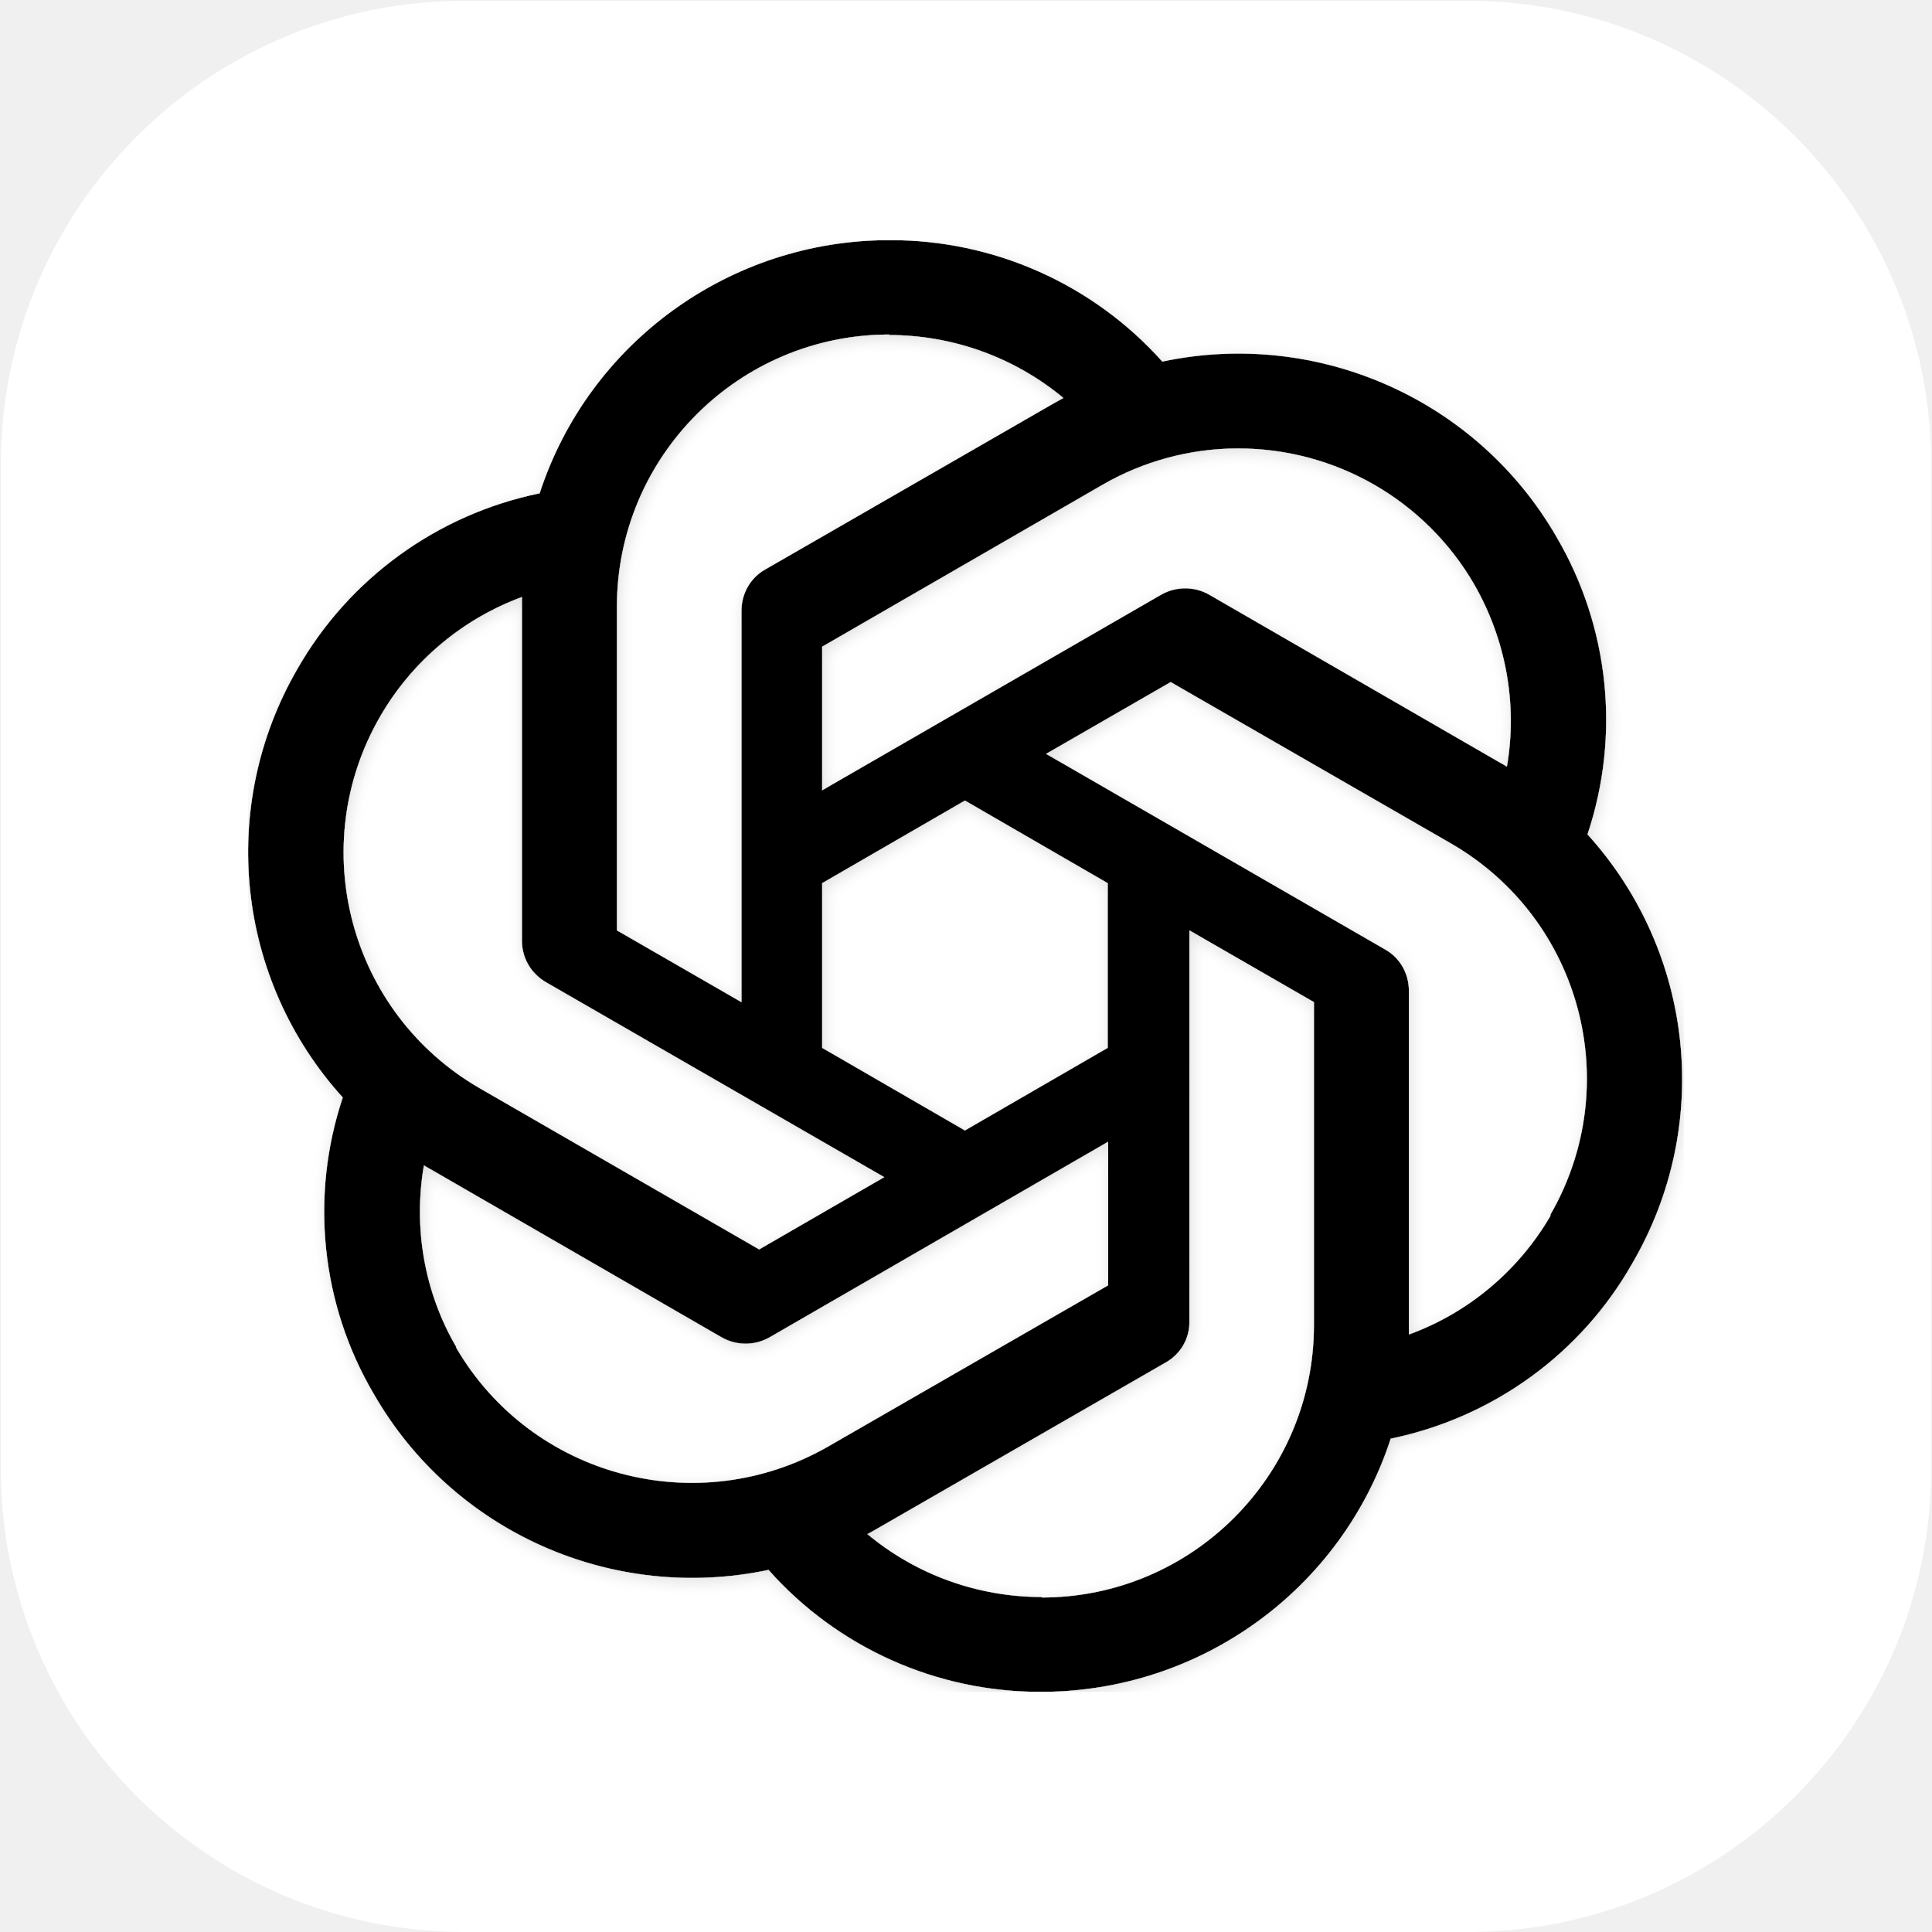
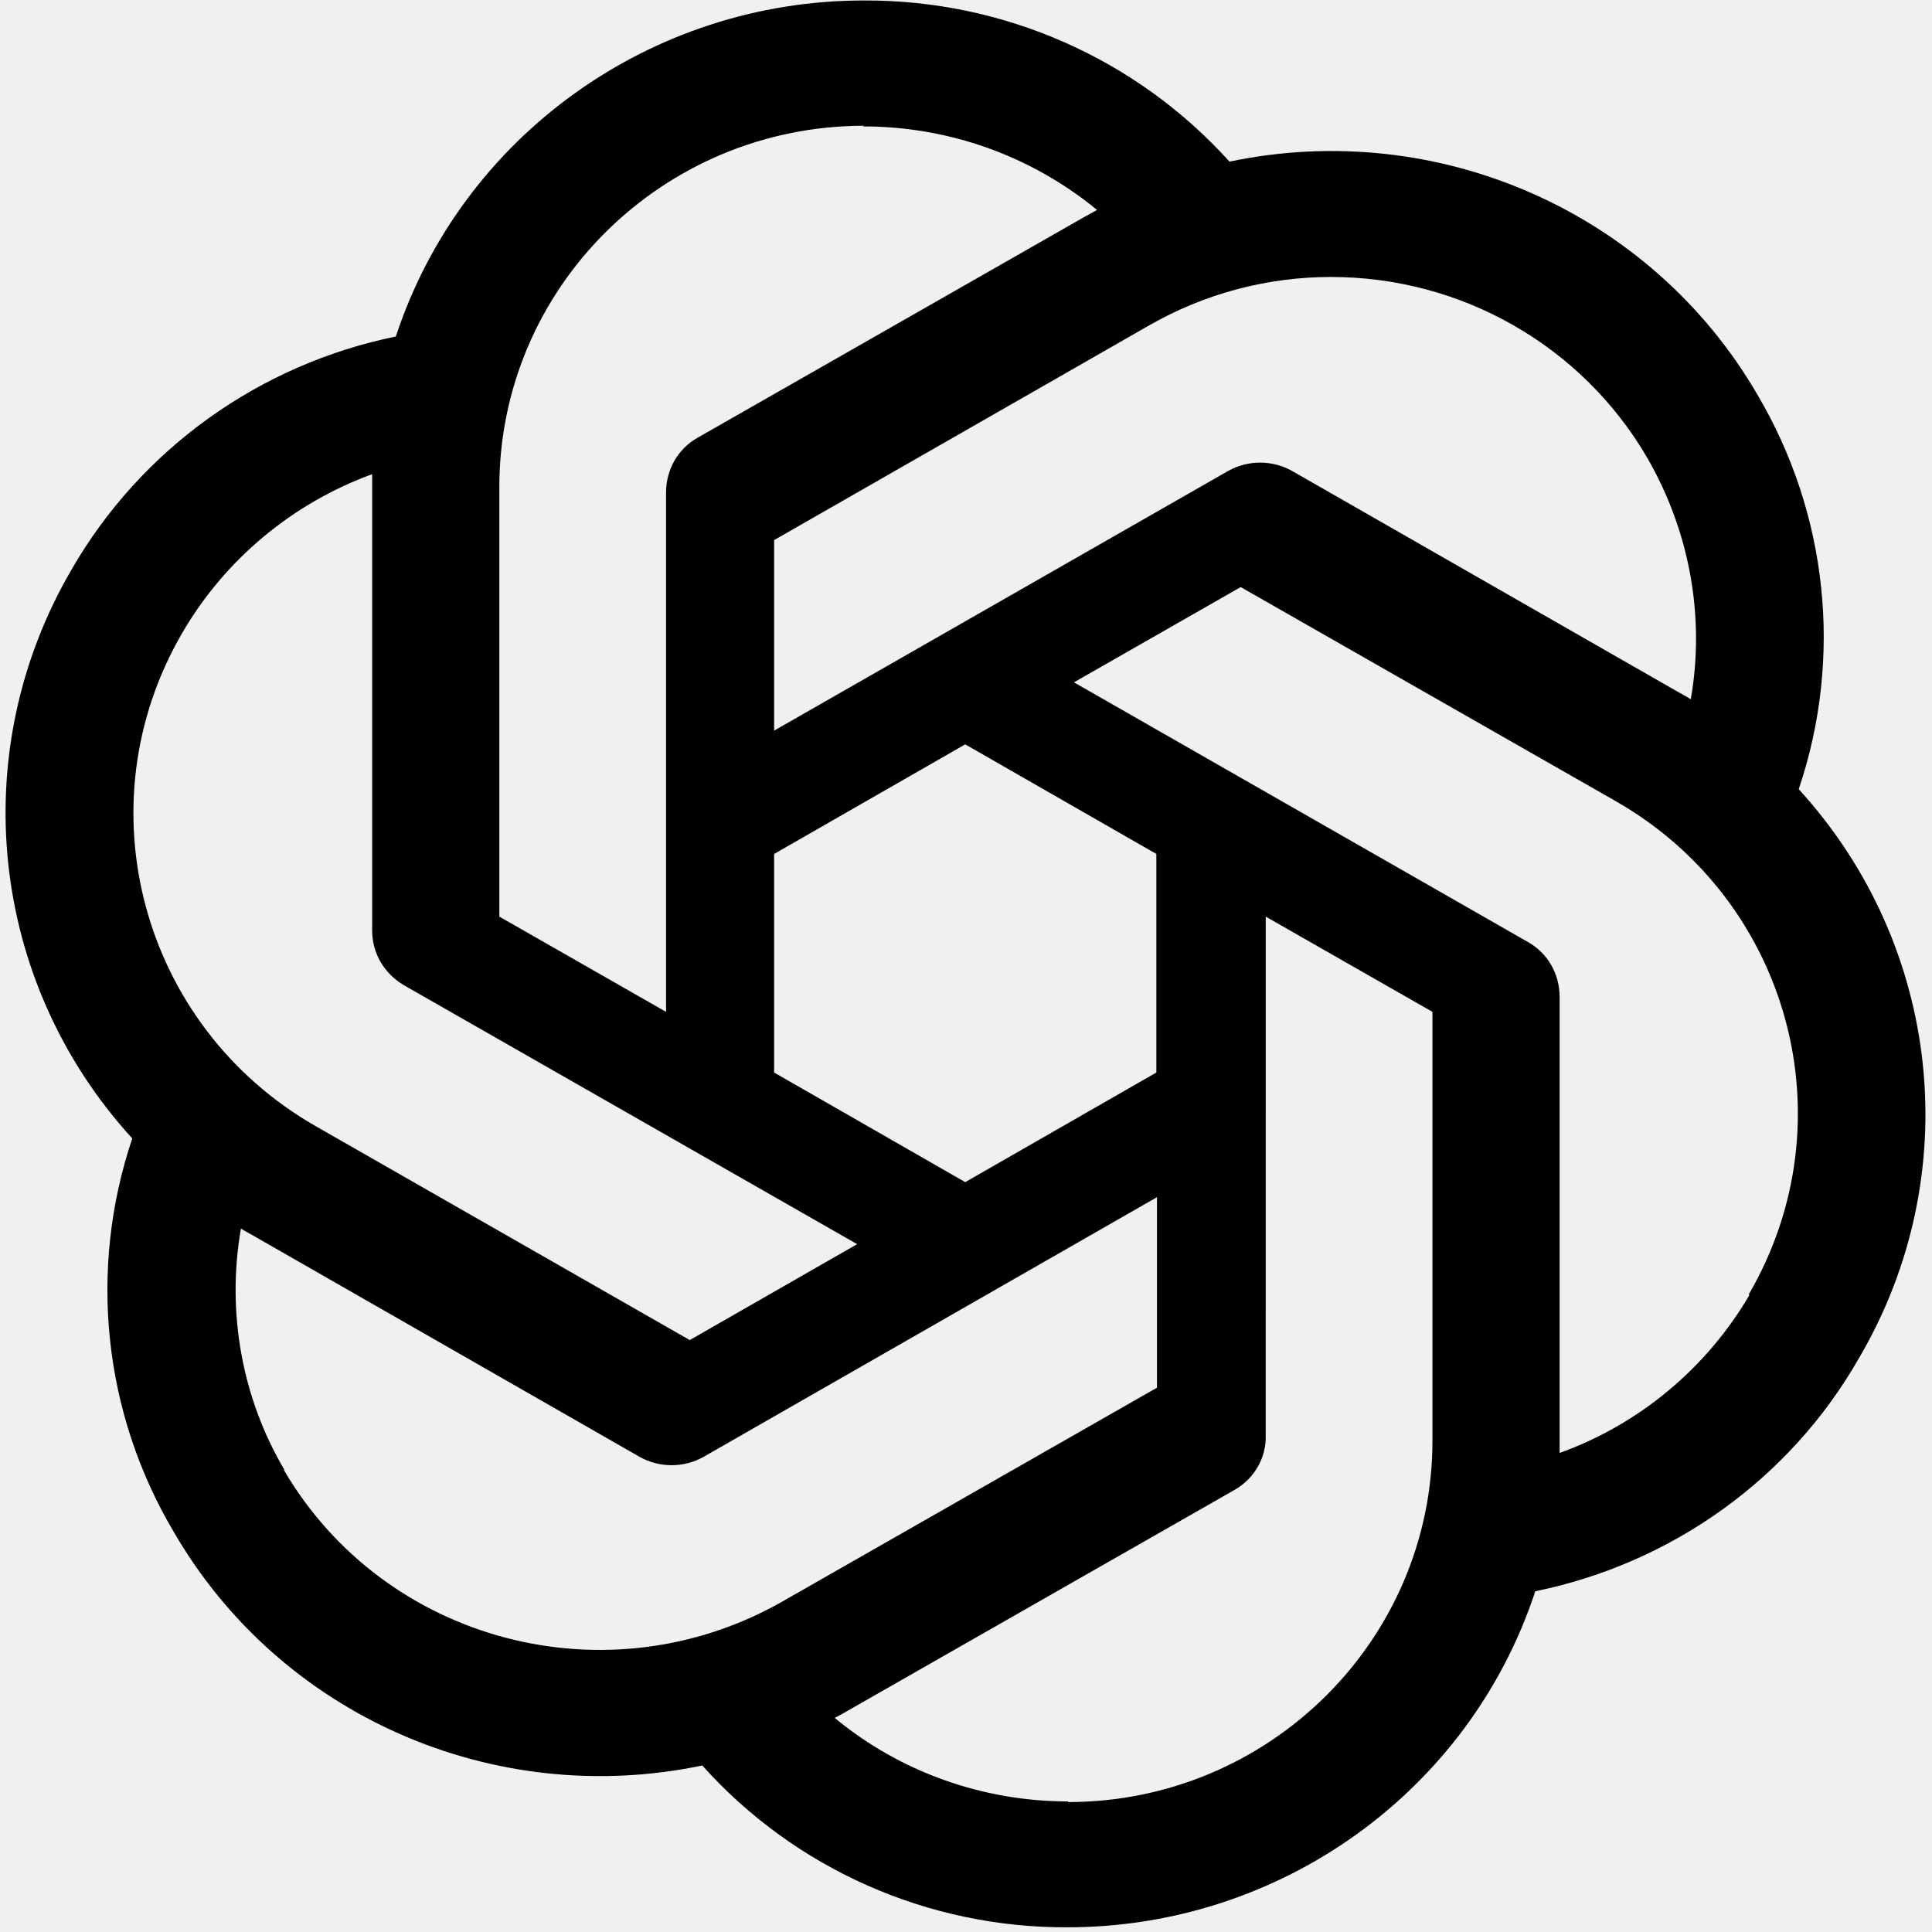
<svg xmlns="http://www.w3.org/2000/svg" height="100%" stroke-miterlimit="10" style="fill-rule:nonzero;clip-rule:evenodd;stroke-linecap:round;stroke-linejoin:round;" version="1.1" viewBox="0 0 2406 2406" width="100%" xml:space="preserve">
  <defs>
-     <linearGradient gradientTransform="matrix(1 0 0 1 0 0)" gradientUnits="userSpaceOnUse" id="LinearGradient" x1="308.984" x2="7665.17" y1="1203.01" y2="1203.01">
+     <linearGradient gradientTransform="matrix(1.33878 0 0 1.32729 -406.73 -396.36)" gradientUnits="userSpaceOnUse" id="LinearGradient" x1="308.984" x2="7665.17" y1="1203.01" y2="1203.01">
      <stop offset="0" stop-color="#000000" />
      <stop offset="1" stop-color="#000000" />
    </linearGradient>
-     <filter color-interpolation-filters="sRGB" filterUnits="userSpaceOnUse" height="1903.37" id="Filter" width="1881.37" x="263.586" y="255.738">
-       <feDropShadow dx="2.347" dy="4.415" flood-color="#dfdfdf" flood-opacity="1" in="SourceGraphic" result="Shadow" stdDeviation="9" />
-     </filter>
  </defs>
  <g id="无标题">
    <g opacity="1">
      <clipPath id="ClipPath">
        <path d="M0 0L2406 0L2406 0L2406 2406L2406 2406L0 2406L0 2406L0 0L0 0Z" />
      </clipPath>
      <g clip-path="url(#ClipPath)">
-         <path d="M1 578.439C1 259.528 259.529 1 578.44 1L1827.56 1C2146.47 1 2405 259.528 2405 578.439L2405 1828.56C2405 2147.47 2146.47 2406 1827.56 2406L578.44 2406C259.529 2406 1 2147.47 1 1828.56L1 578.439Z" fill="#ffffff" fill-rule="evenodd" opacity="1" stroke="none" />
        <g opacity="1">
          <clipPath id="ClipPath_2">
-             <path d="M309 299L2097 299L2097 299L2097 2107L2097 2107L309 2107L309 2107L309 299L309 299Z" />
+             <path d="M6.952 0.499L2400.68 0.499L2400.68 0.499L2400.68 2400.23L2400.68 2400.23L6.952 2400.23L6.952 2400.23L6.952 0.499L6.952 0.499Z" />
          </clipPath>
          <g clip-path="url(#ClipPath_2)">
-             <g filter="url(#Filter)">
-               <path d="M1107.27 299.074C909.26 299.074 733.342 426.413 672.024 614.364C544.725 640.571 434.86 720.187 370.427 832.923C271.119 1004.34 293.795 1219.84 426.837 1366.77C385.762 1489.84 399.859 1624.51 465.457 1735.95C564.157 1907.97 762.752 1996.14 957.09 1955.11C1043.17 2052.14 1166.9 2107.46 1296.7 2106.94C1494.71 2106.94 1670.63 1979.61 1731.95 1791.65C1859.45 1765.32 1969.18 1685.73 2032.93 1573.1C2132.85 1401.68 2110.17 1186.18 1977.15 1039.25L1977.15 1038.64C2018.2 915.577 2004.13 780.812 1938.53 668.857C1839.81 497.437 1641.19 409.254 1447.49 450.276C1361.01 353.512 1237.13 298.453 1107.27 299.074ZM1107.27 416.629L1106.66 417.237C1186.36 417.237 1262.99 444.787 1324.29 495.615C1321.83 496.829 1316.92 499.888 1313.25 501.732L952.811 709.272C934.413 719.684 923.379 739.273 923.379 760.706L923.379 1248.02L768.291 1158.65L768.291 755.804C768.219 568.695 919.922 416.895 1107.27 416.608L1107.27 416.629ZM1541.48 558.503C1663.05 558.27 1775.46 623.028 1836.14 728.253C1875.37 796.826 1890.07 877.026 1876.58 954.774C1874.13 952.93 1869.24 950.501 1866.16 948.657L1505.72 740.488C1487.28 730.071 1464.72 730.071 1446.27 740.488L1023.9 984.147L1023.9 805.373L1372.7 603.951C1423.99 574.257 1482.19 558.574 1541.48 558.482L1541.48 558.503ZM649.977 743.547L649.977 1171.49C649.977 1192.92 661.011 1211.91 679.408 1222.93L1101.14 1465.97L945.427 1555.96L597.238 1355.14C435.218 1261.37 379.823 1054.28 473.428 892.298C513.086 823.645 575.544 771.014 649.977 743.525L649.977 743.547ZM1457.91 849.453L1806.7 1050.27C1969.16 1143.94 2024.31 1350.87 1930.52 1513.11L1931.12 1513.72C1891.29 1582.29 1828.75 1634.94 1754.58 1661.89L1754.58 1233.92C1754.58 1212.49 1743.54 1192.9 1725.15 1182.51L1302.8 938.83L1457.91 849.453ZM1201.67 997.011L1379.46 1099.86L1379.46 1304.94L1201.67 1407.79L1023.9 1304.94L1023.9 1099.86L1201.67 997.011ZM1481.2 1158.65L1636.29 1248.02L1636.29 1650.26C1636.29 1837.6 1484.26 1989.43 1297.31 1989.43L1297.31 1988.83C1218.22 1988.83 1140.98 1961.27 1080.29 1910.47C1082.75 1909.25 1088.26 1906.17 1091.33 1904.33L1451.76 1696.79C1470.16 1686.38 1481.81 1666.79 1481.18 1645.36L1481.2 1158.65ZM1380.04 1421.89L1380.04 1600.65L1031.25 1801.46C868.795 1894.52 661.598 1839.42 567.806 1677.79L568.415 1677.79C528.578 1609.82 514.46 1529.01 527.948 1451.27C530.402 1453.11 535.311 1455.54 538.374 1457.38L898.813 1665.55C917.257 1675.97 939.819 1675.97 958.263 1665.55L1380.04 1421.89Z" fill="url(#LinearGradient)" fill-rule="nonzero" stroke="none" />
-               <path d="" fill="#000000" stroke="none" />
-             </g>
+             <path d="M1075.66 0.597C810.566 0.597 575.051 169.613 492.96 419.077C322.535 453.862 175.45 559.535 89.189 709.168C-43.762 936.687-13.404 1222.72 164.709 1417.74C109.719 1581.09 128.592 1759.83 216.413 1907.74C348.55 2136.06 614.424 2253.09 874.599 2198.63C989.841 2327.42 1155.49 2400.84 1329.26 2400.15C1594.35 2400.15 1829.87 2231.15 1911.96 1981.67C2082.66 1946.73 2229.56 1841.09 2314.91 1691.6C2448.68 1464.07 2418.32 1178.04 2240.23 983.023L2240.23 982.213C2295.19 818.874 2276.35 640.002 2188.53 491.405C2056.36 263.882 1790.46 146.838 1531.14 201.286C1415.36 72.852 1249.51-0.227 1075.66 0.597ZM1075.66 156.626L1074.84 157.433C1181.54 157.433 1284.13 194 1366.2 261.464C1362.9 263.075 1356.33 267.135 1351.42 269.583L868.871 545.048C844.24 558.867 829.468 584.868 829.468 613.315L829.468 1260.12L621.84 1141.5L621.84 606.809C621.743 358.462 824.84 156.98 1075.66 156.599L1075.66 156.626ZM1656.97 344.934C1819.72 344.625 1970.21 430.577 2051.45 570.241C2103.97 661.257 2123.65 767.705 2105.59 870.899C2102.31 868.452 2095.76 865.228 2091.64 862.78L1609.09 586.48C1584.4 572.654 1554.2 572.654 1529.5 586.48L964.043 909.886L964.043 672.601L1431.01 405.256C1499.67 365.844 1577.59 345.028 1656.97 344.906L1656.97 344.934ZM463.444 590.54L463.444 1158.54C463.444 1186.99 478.216 1212.19 502.845 1226.82L1067.45 1549.4L858.985 1668.85L392.838 1402.3C175.93 1277.84 101.768 1002.97 227.084 787.976C280.177 696.853 363.795 626.997 463.444 590.511L463.444 590.54ZM1545.09 731.108L2012.04 997.65C2229.53 1121.98 2303.37 1396.63 2177.8 1611.97L2178.61 1612.78C2125.28 1703.79 2041.56 1773.67 1942.26 1809.44L1942.26 1241.41C1942.26 1212.96 1927.48 1186.96 1902.86 1173.17L1337.43 849.737L1545.09 731.108ZM1202.04 926.96L1440.06 1063.47L1440.06 1335.67L1202.04 1472.18L964.043 1335.67L964.043 1063.47L1202.04 926.96ZM1576.27 1141.5L1783.9 1260.12L1783.9 1794.01C1783.9 2042.66 1580.36 2244.18 1330.08 2244.18L1330.08 2243.39C1224.19 2243.39 1120.79 2206.81 1039.54 2139.38C1042.83 2137.76 1050.21 2133.67 1054.32 2131.23L1536.85 1855.77C1561.49 1841.95 1577.08 1815.95 1576.24 1787.5L1576.27 1141.5ZM1440.83 1490.9L1440.83 1728.16L973.883 1994.69C756.392 2118.21 479.002 2045.08 353.435 1830.55L354.251 1830.55C300.918 1740.33 282.017 1633.08 300.074 1529.89C303.36 1532.33 309.932 1535.56 314.032 1538L796.579 1814.3C821.272 1828.13 851.477 1828.13 876.17 1814.3L1440.83 1490.9Z" fill="url(#LinearGradient)" fill-rule="nonzero" opacity="1" stroke="none" />
+             <path d="" fill="#000000" fill-rule="nonzero" opacity="1" stroke="none" />
          </g>
        </g>
      </g>
    </g>
  </g>
</svg>
